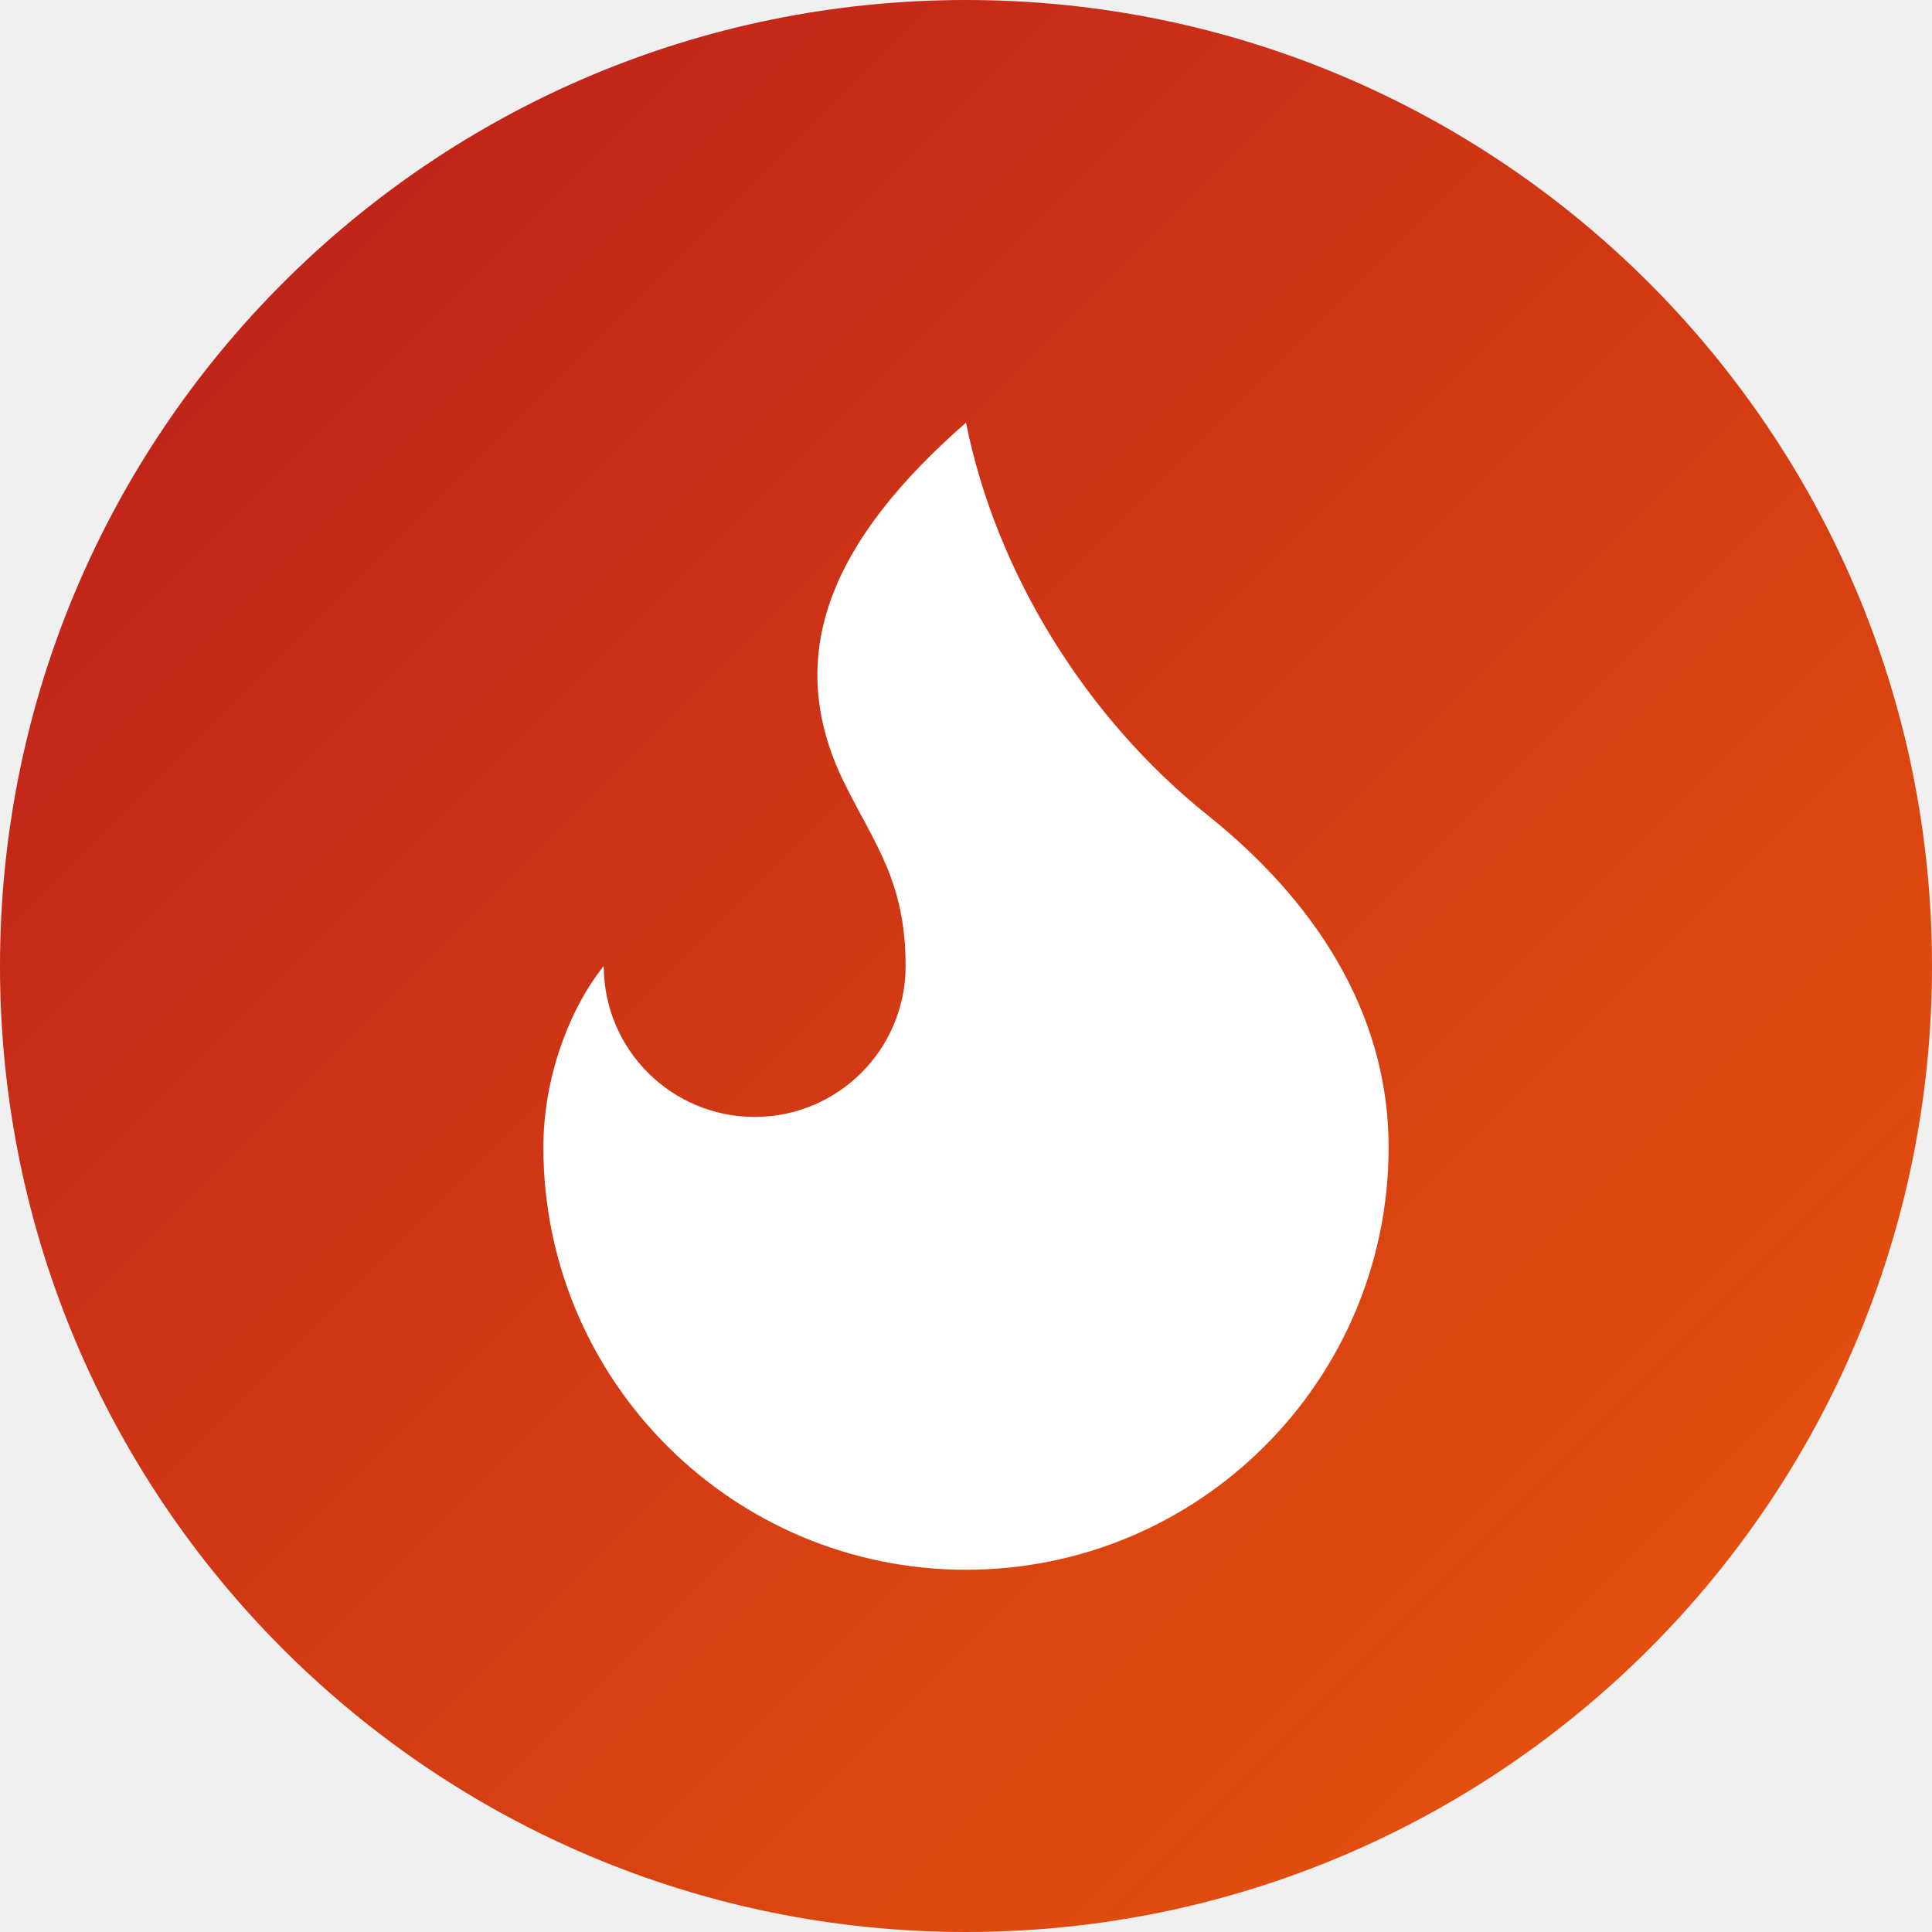
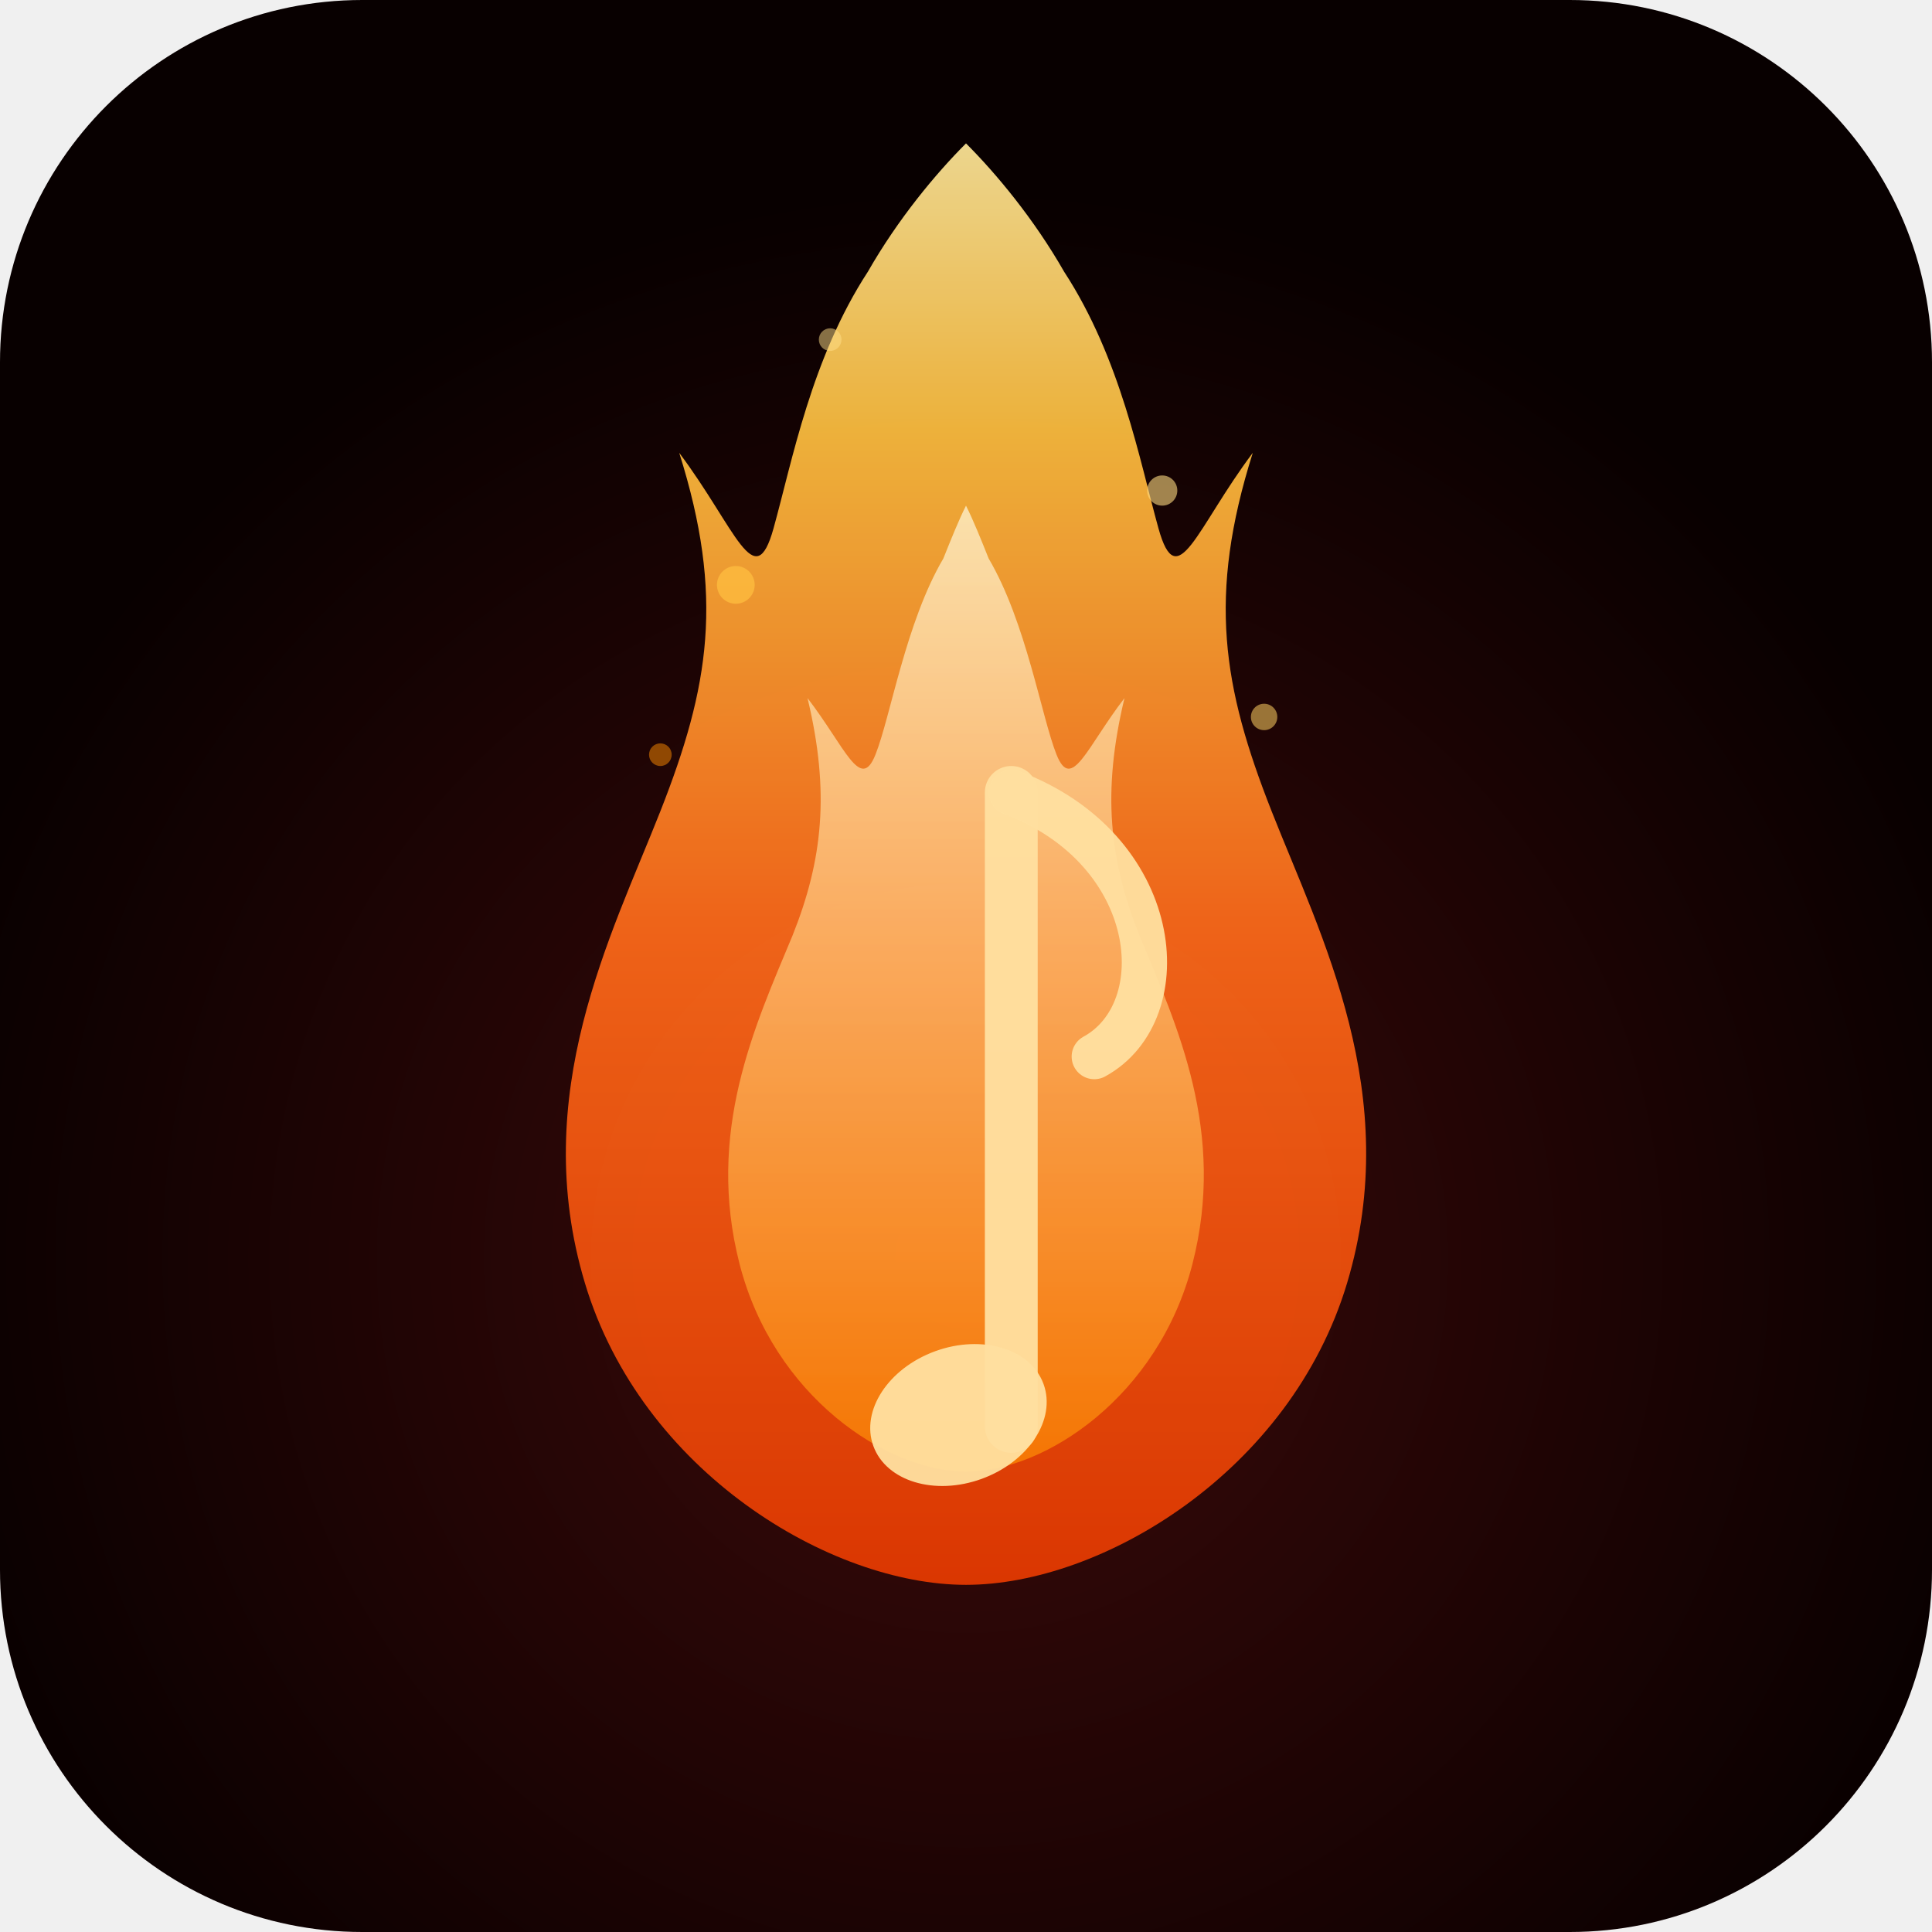
- <svg xmlns="http://www.w3.org/2000/svg" width="32" height="32" viewBox="0 0 32 32">
+ <svg xmlns="http://www.w3.org/2000/svg" width="32" height="32" viewBox="0 0 512 512">
  <defs>
-     <linearGradient id="logo-grad" x1="0" y1="0" x2="32" y2="32" gradientUnits="userSpaceOnUse">
-       <stop stop-color="#b91c1c" />
-       <stop offset="1" stop-color="#ea580c" />
+     <radialGradient id="bg" cx="50%" cy="65%" r="55%">
+       <stop offset="0%" stop-color="#3d0a0a" />
+       <stop offset="100%" stop-color="#080000" />
+     </radialGradient>
+     <linearGradient id="flame" x1="0.5" y1="1" x2="0.5" y2="0">
+       <stop offset="0%" stop-color="#e83a00" />
+       <stop offset="45%" stop-color="#ff6a1a" />
+       <stop offset="80%" stop-color="#ffc040" />
+       <stop offset="100%" stop-color="#ffe89a" />
+     </linearGradient>
+     <linearGradient id="inner-flame" x1="0.5" y1="1" x2="0.5" y2="0">
+       <stop offset="0%" stop-color="#ff8c00" />
+       <stop offset="100%" stop-color="#fffbe0" />
    </linearGradient>
  </defs>
-   <circle cx="16" cy="16" r="16" fill="url(#logo-grad)" />
-   <path transform="translate(4, 4) scale(1)" d="M8.5 14.5A2.5 2.5 0 0 0 11 12c0-1.38-.5-2-1-3-1.072-2.143-.224-4.054 2-6 .5 2.5 2 4.9 4 6.5 2 1.6 3 3.5 3 5.5a7 7 0 1 1-14 0c0-1.153.433-2.294 1-3a2.5 2.5 0 0 0 2.5 2.5z" fill="white" />
+   <rect width="512" height="512" rx="96" fill="url(#bg)" />
+   <path d="M256 420 C220 420 170 390 155 340 C140 290 162 248 175 215 C188 182 192 158 180 120 C195 140 200 158 205 140 C210 122 215 95 230 72 C238 58 248 46 256 38 C264 46 274 58 282 72 C297 95 302 122 307 140 C312 158 317 140 332 120 C320 158 324 182 337 215 C350 248 372 290 357 340 C342 390 292 420 256 420 Z" fill="url(#flame)" opacity="0.92" />
+   <path d="M256 390 C235 390 205 370 196 335 C187 300 200 272 210 248 C218 228 220 210 214 185 C224 198 228 210 232 200 C236 190 240 165 250 148 C252 143 254 138 256 134 C258 138 260 143 262 148 C272 165 276 190 280 200 C284 210 288 198 298 185 C292 210 294 228 302 248 C312 272 325 300 316 335 C307 370 277 390 256 390 Z" fill="url(#inner-flame)" opacity="0.7" />
+   <line x1="268" y1="378" x2="268" y2="210" stroke="#ffe0a0" stroke-width="14" stroke-linecap="round" opacity="0.95" />
+   <path d="M268 210 C308 225 312 268 290 280" stroke="#ffe0a0" stroke-width="12" fill="none" stroke-linecap="round" stroke-linejoin="round" opacity="0.95" />
+   <ellipse cx="254" cy="375" rx="24" ry="18" transform="rotate(-20 254 375)" fill="#ffe0a0" opacity="0.95" />
+   <circle cx="195" cy="155" r="5" fill="#ffc040" opacity="0.7" />
+   <circle cx="308" cy="130" r="4" fill="#ffdb80" opacity="0.6" />
+   <circle cx="175" cy="200" r="3" fill="#ff8c00" opacity="0.5" />
+   <circle cx="335" cy="190" r="3.5" fill="#ffd060" opacity="0.55" />
+   <circle cx="220" cy="90" r="3" fill="#ffe08a" opacity="0.5" />
</svg>
